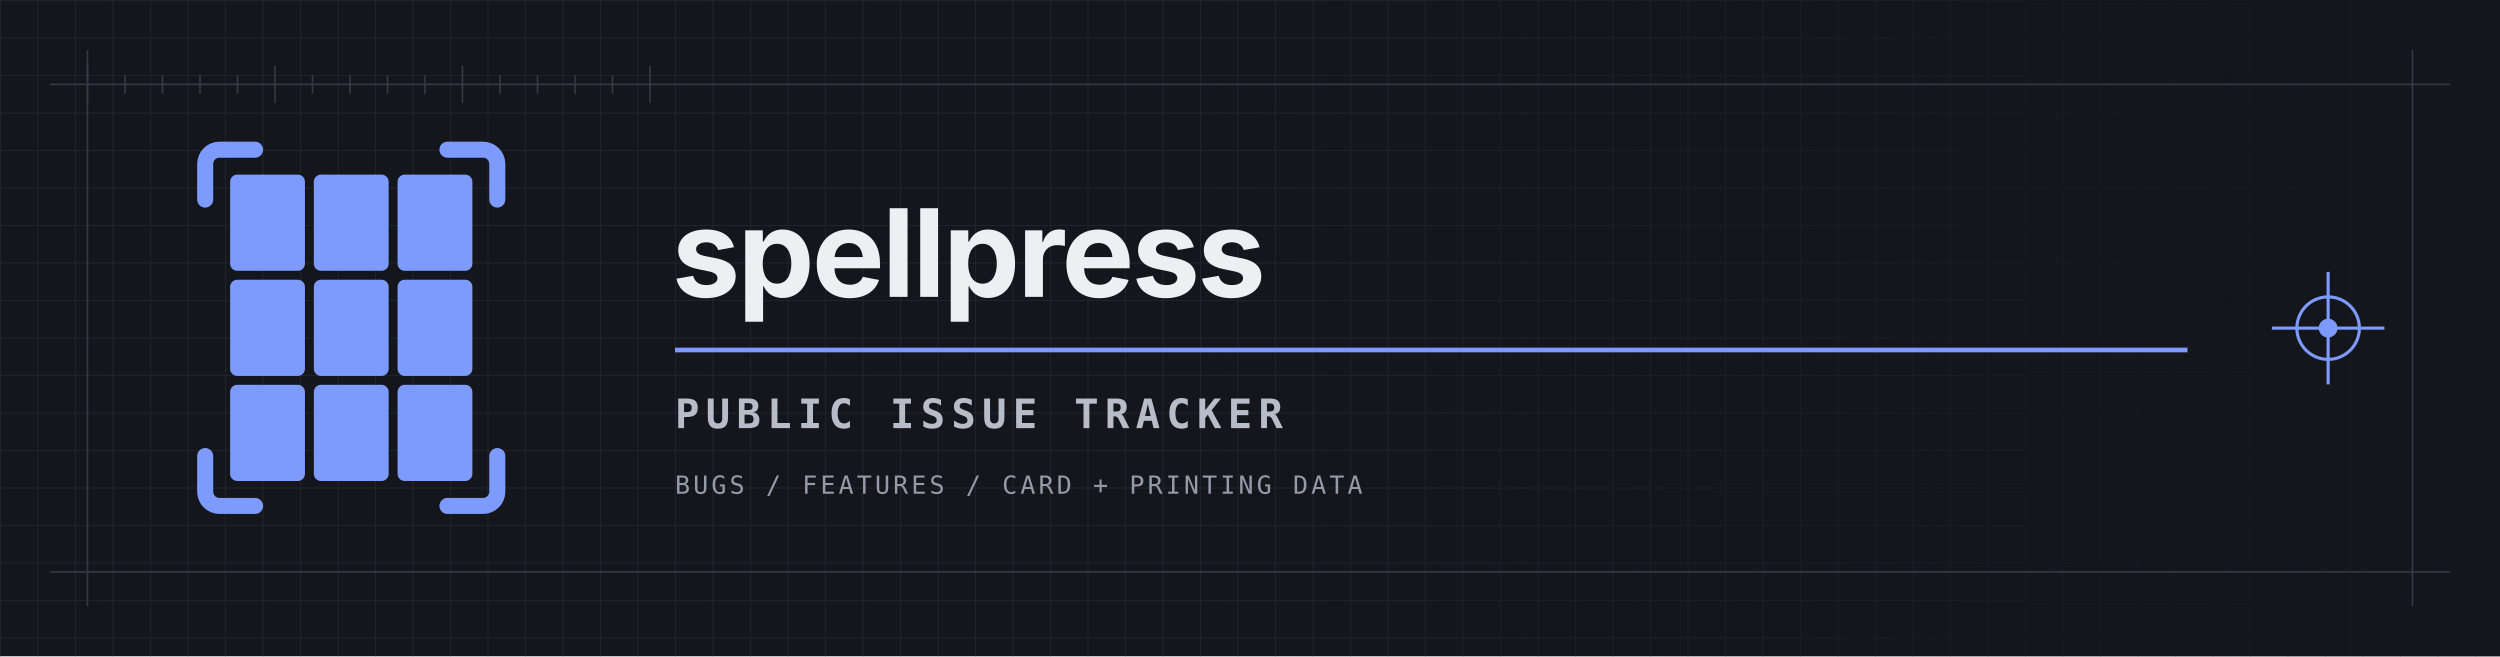
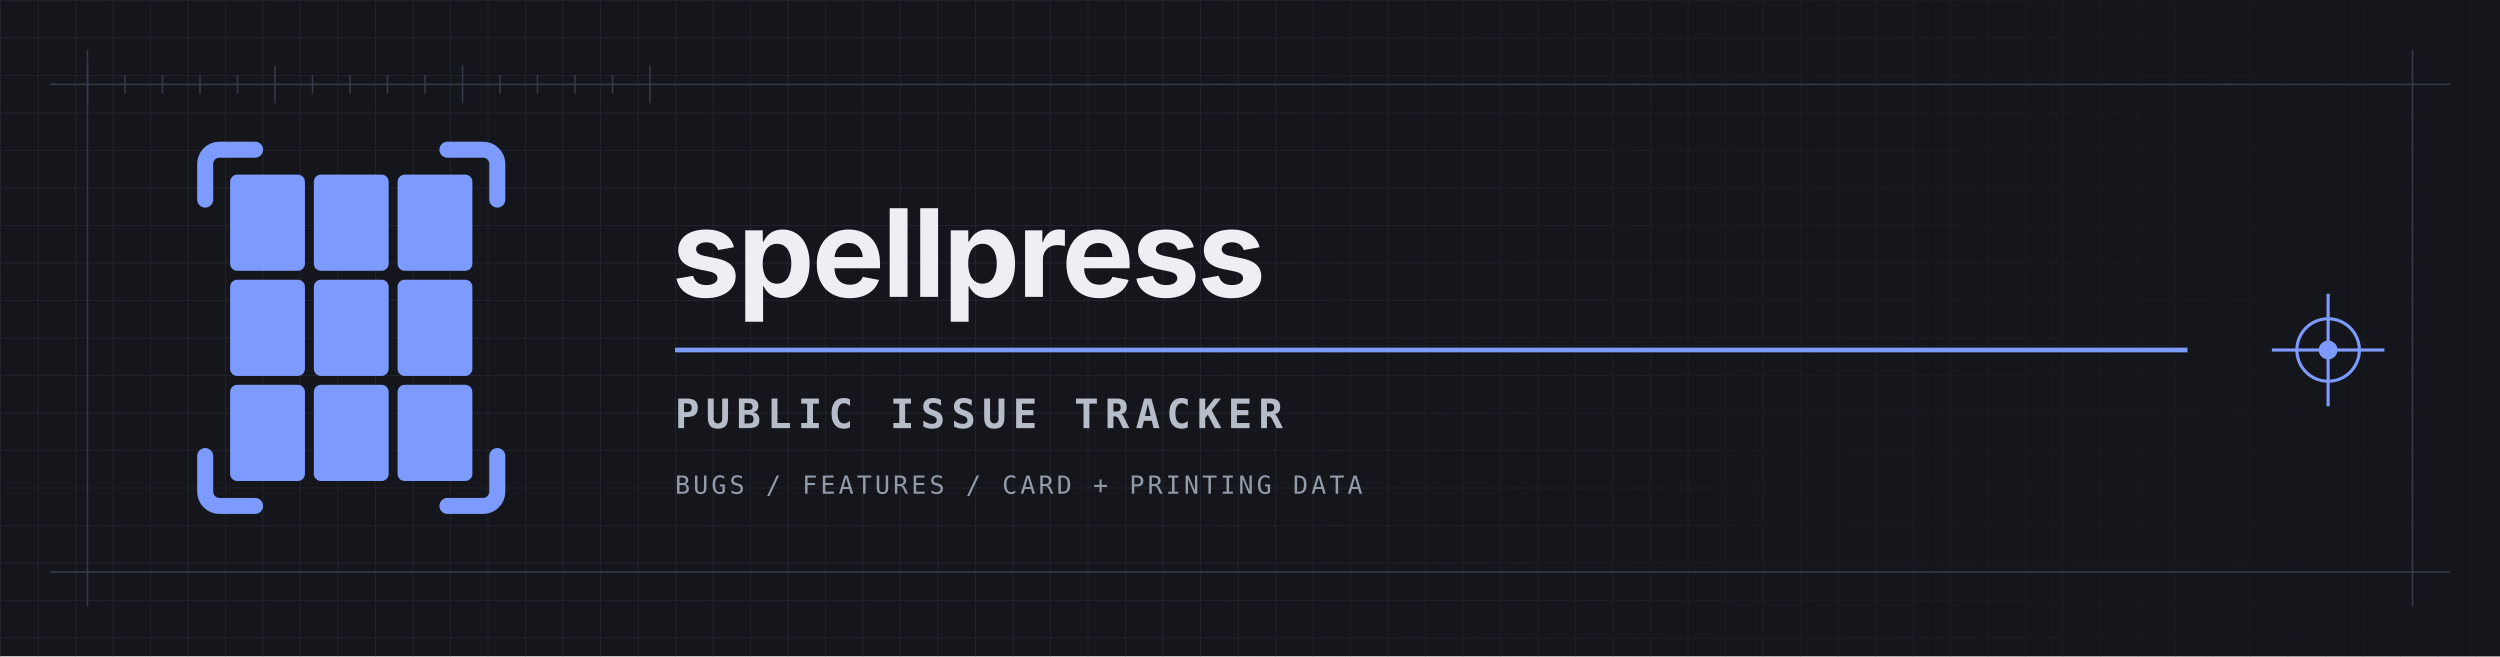
<svg xmlns="http://www.w3.org/2000/svg" width="1600" height="420" viewBox="0 0 1600 420" role="img" aria-labelledby="title description">
  <defs>
    <pattern id="grid" width="24" height="24" patternUnits="userSpaceOnUse">
      <path d="M24 0H0V24" fill="none" stroke="#282d38" stroke-width="1" />
    </pattern>
    <linearGradient id="fade" x1="0" y1="0" x2="1" y2="0">
      <stop offset="0" stop-color="#14161c" stop-opacity="0" />
      <stop offset="1" stop-color="#14161c" />
    </linearGradient>
  </defs>
  <rect width="1600" height="420" fill="#14161c" />
  <rect width="1600" height="420" fill="url(#grid)" opacity="0.7" />
  <rect x="760" width="840" height="420" fill="url(#fade)" />
  <g fill="none" stroke="#343a46" stroke-width="1">
    <path d="M32 54H1568M32 366H1568" />
    <path d="M56 32V388M1544 32V388" />
    <path d="M56 42v24M80 48v12M104 48v12M128 48v12M152 48v12M176 42v24M200 48v12M224 48v12M248 48v12M272 48v12M296 42v24M320 48v12M344 48v12M368 48v12M392 48v12M416 42v24" />
  </g>
  <g transform="translate(88 73) scale(2.28)" fill="none">
    <g fill="#7d9bff">
      <rect x="26" y="17" width="21" height="27" rx="2" />
      <rect x="49.5" y="17" width="21" height="27" rx="2" />
      <rect x="73" y="17" width="21" height="27" rx="2" />
      <rect x="26" y="46.5" width="21" height="27" rx="2" />
      <rect x="49.5" y="46.5" width="21" height="27" rx="2" />
      <rect x="73" y="46.5" width="21" height="27" rx="2" />
      <rect x="26" y="76" width="21" height="27" rx="2" />
      <rect x="49.5" y="76" width="21" height="27" rx="2" />
      <rect x="73" y="76" width="21" height="27" rx="2" />
    </g>
    <g stroke="#7d9bff" stroke-width="4.5" stroke-linecap="round" stroke-linejoin="round">
      <path d="M33 10H23a4 4 0 0 0-4 4v10" />
      <path d="M87 10h10a4 4 0 0 1 4 4v10" />
      <path d="M101 96v10a4 4 0 0 1-4 4H87" />
      <path d="M19 96v10a4 4 0 0 0 4 4h10" />
    </g>
  </g>
  <g transform="translate(430 0)">
    <text x="0" y="190" fill="#edeff3" font-family="Inter, system-ui, -apple-system, Segoe UI, sans-serif" font-size="78" font-weight="650" letter-spacing="-1.6">spellpress</text>
    <path d="M2 224H970" stroke="#7d9bff" stroke-width="3" />
    <text x="2" y="274" fill="#b6bcc8" font-family="ui-monospace, SFMono-Regular, Menlo, Consolas, monospace" font-size="26" font-weight="600" letter-spacing="4">PUBLIC ISSUE TRACKER</text>
    <text x="2" y="316" fill="#939aa8" font-family="ui-monospace, SFMono-Regular, Menlo, Consolas, monospace" font-size="16" letter-spacing="2">BUGS  /  FEATURES  /  CARD + PRINTING DATA</text>
  </g>
  <g fill="none" stroke="#7d9bff" stroke-width="2">
-     <circle cx="1490" cy="210" r="20" />
-     <circle cx="1490" cy="210" r="5" fill="#7d9bff" />
-     <path d="M1454 210h72M1490 174v72" />
+     <circle cx="1490" cy="224" r="20" />
+     <circle cx="1490" cy="224" r="5" fill="#7d9bff" />
+     <path d="M1454 224h72M1490 188v72" />
  </g>
</svg>
